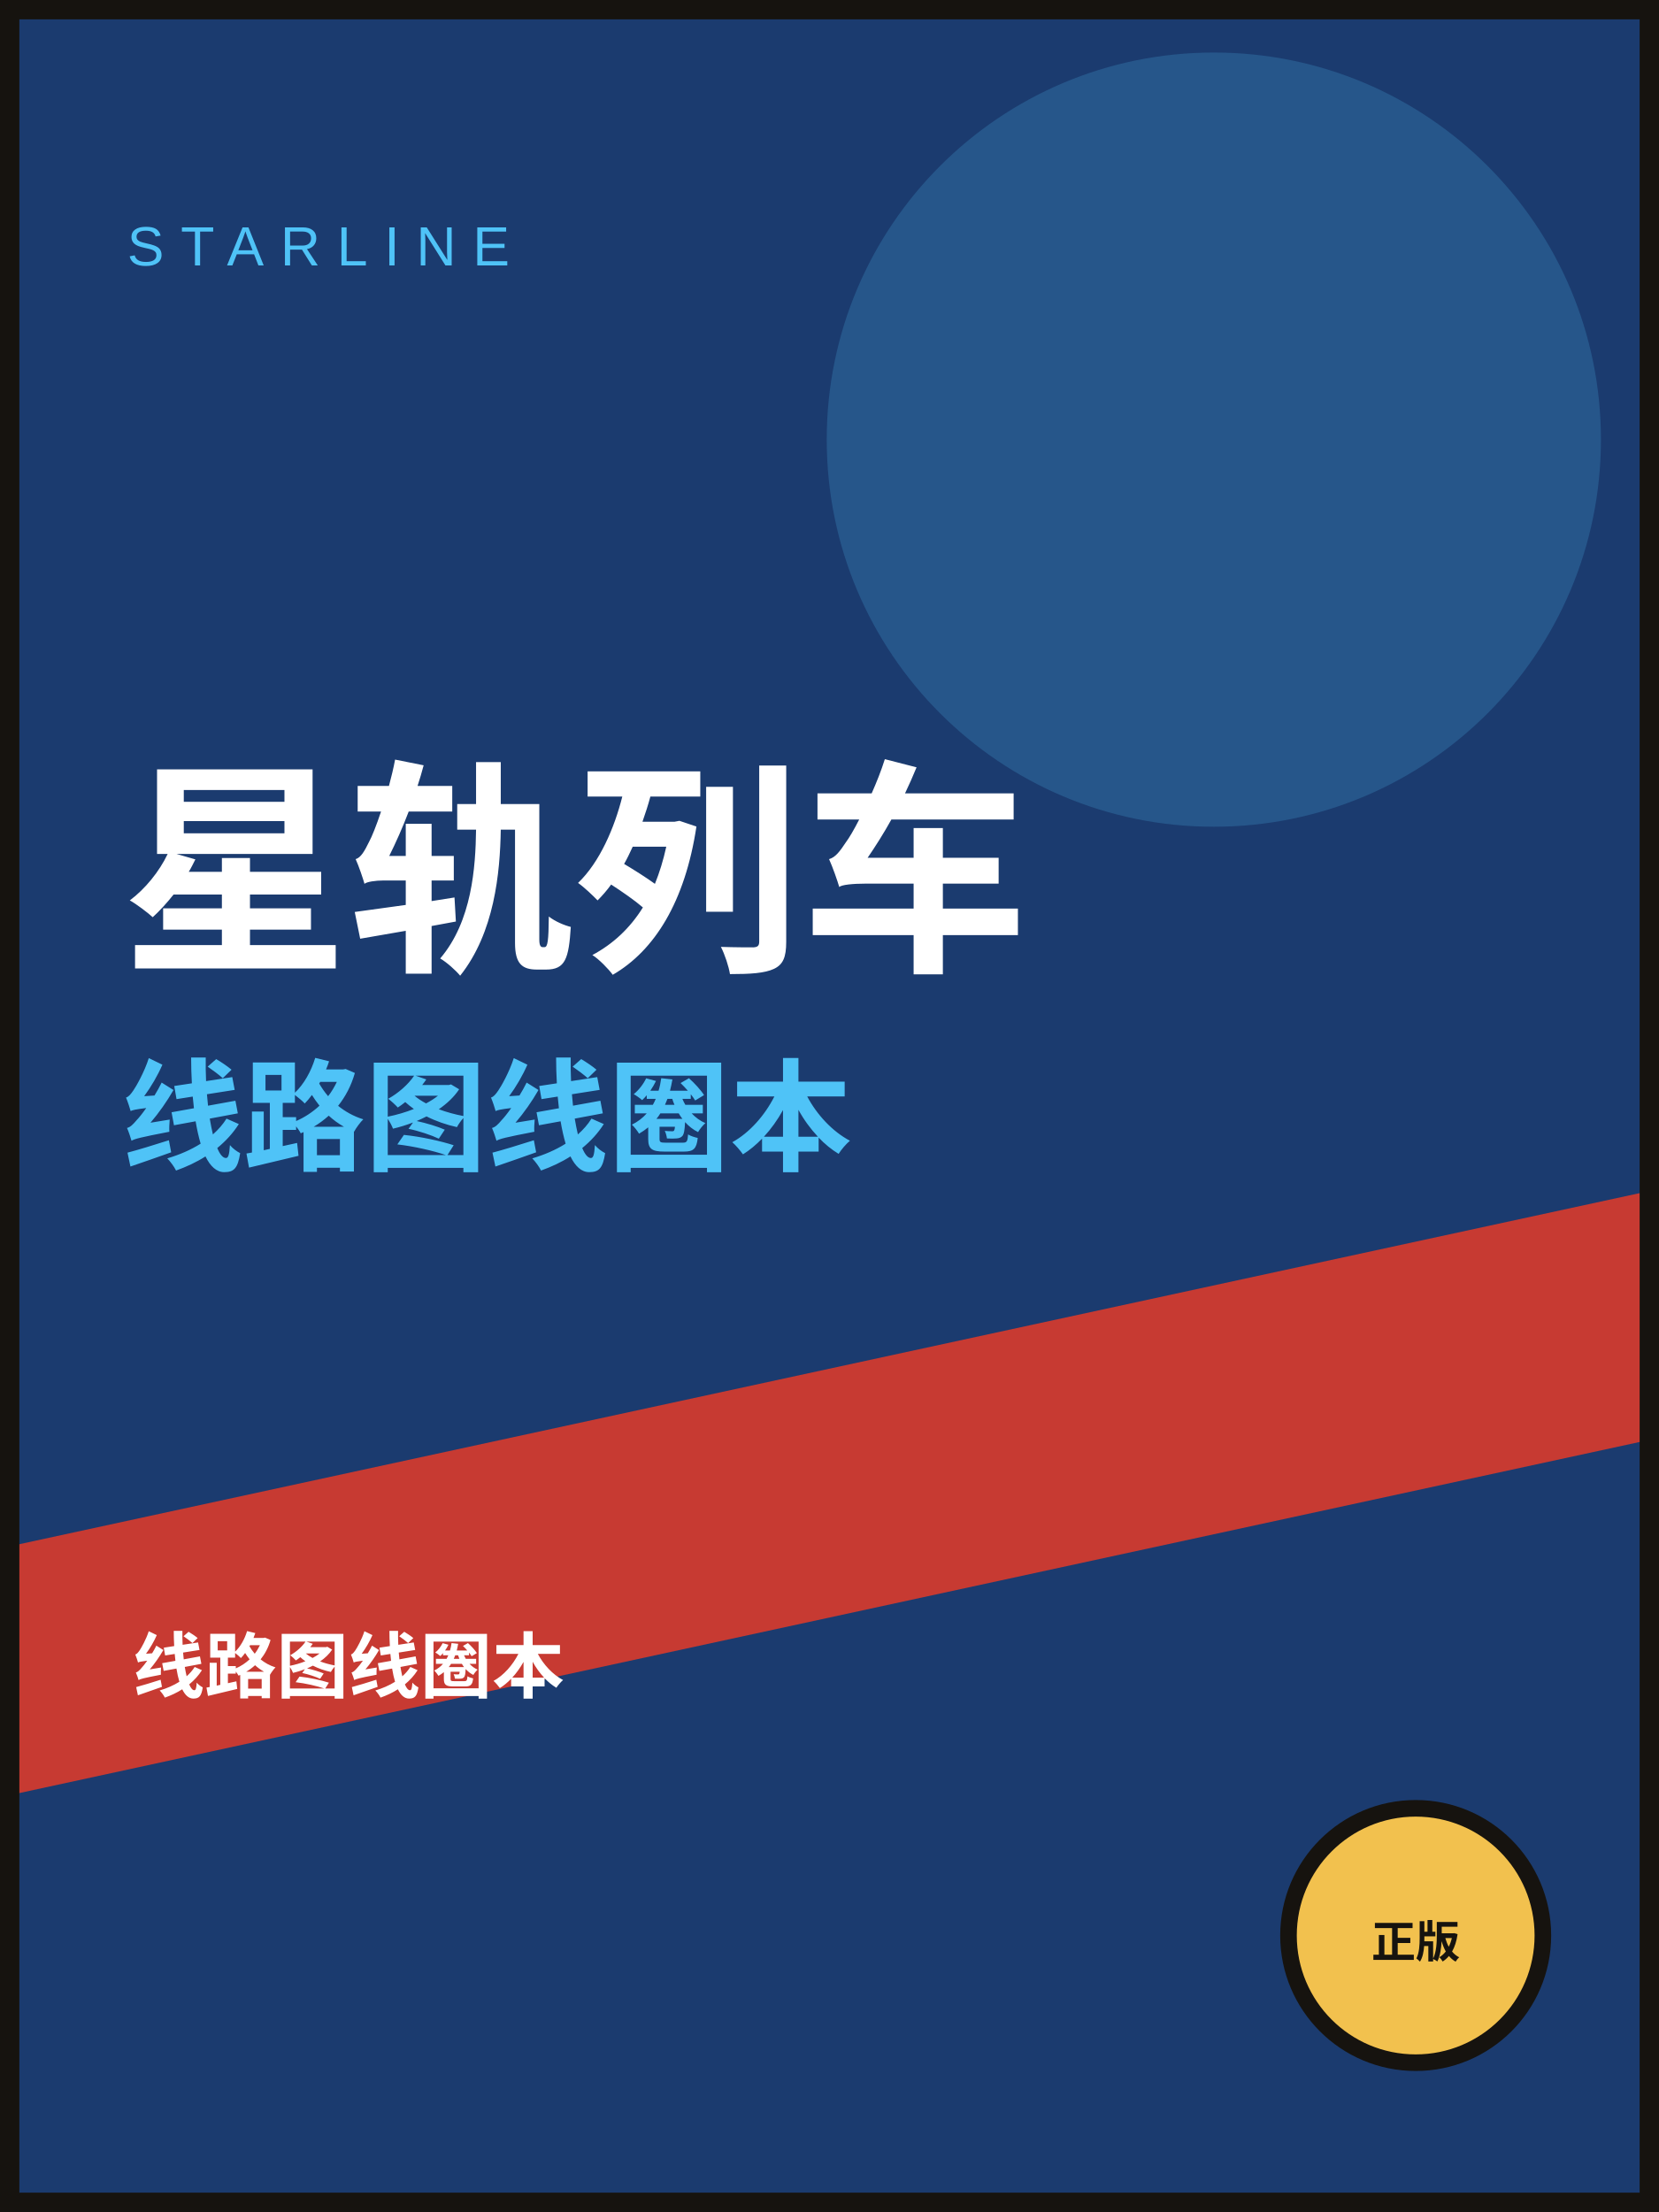
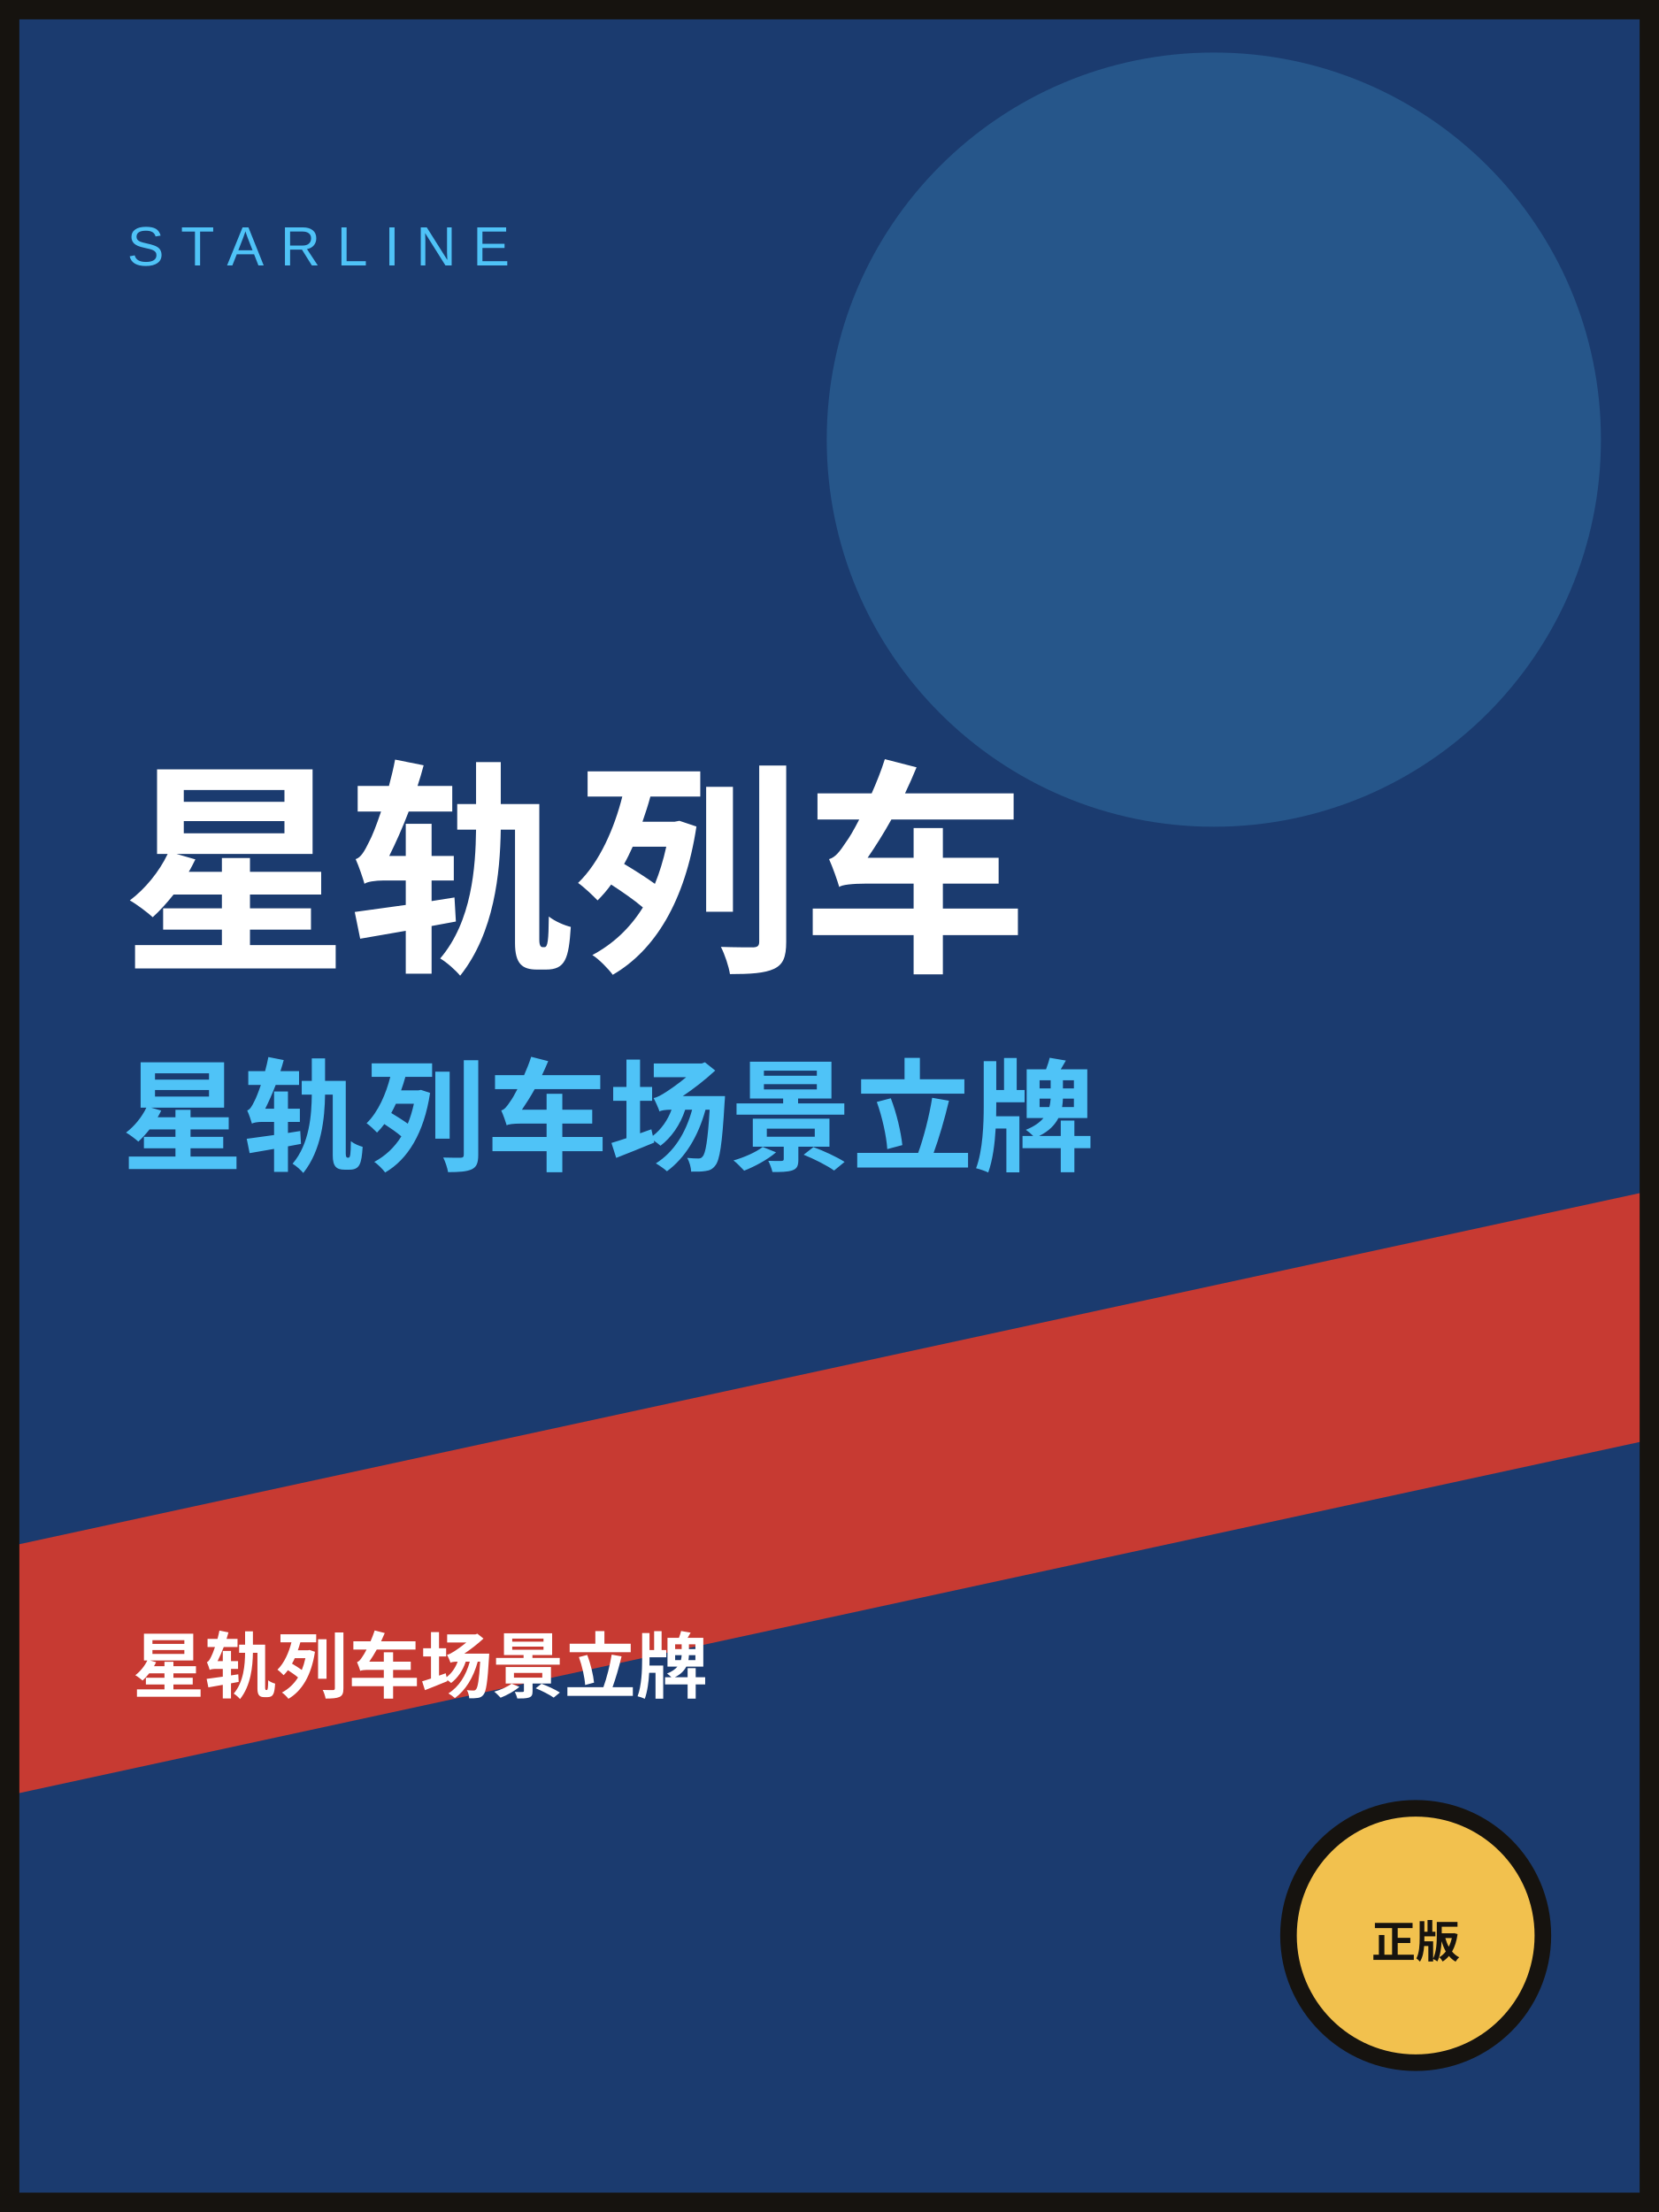
<svg xmlns="http://www.w3.org/2000/svg" width="600" height="800" viewBox="0 0 600 800">
  <rect width="600" height="800" fill="#1B3B6F" />
  <circle cx="439" cy="159" r="140" fill="#4FC3F7" opacity="0.20" />
  <path d="M0 560 L600 430 L600 520 L0 650 Z" fill="#D93A2B" opacity="0.9" />
  <text x="46" y="96" font-family="Arial" font-size="20" fill="#4FC3F7" letter-spacing="6">STARLINE</text>
  <text x="44" y="345" font-family="Microsoft YaHei, sans-serif" font-size="82" font-weight="900" fill="#ffffff">星轨列车</text>
-   <text x="44" y="420" font-family="Microsoft YaHei, sans-serif" font-size="44" font-weight="700" fill="#4FC3F7">线路图线圈本</text>
-   <text x="48" y="612" font-family="Microsoft YaHei, sans-serif" font-size="26" font-weight="700" fill="#ffffff">线路图线圈本</text>
+   <text x="44" y="420" font-family="Microsoft YaHei, sans-serif" font-size="44" font-weight="700" fill="#4FC3F7">星轨列车场景立牌</text>
+   <text x="48" y="612" font-family="Microsoft YaHei, sans-serif" font-size="26" font-weight="700" fill="#ffffff">星轨列车场景立牌</text>
  <rect width="600" height="800" fill="none" stroke="#16130F" stroke-width="14" />
  <circle cx="512" cy="700" r="46" fill="#F2C14E" stroke="#16130F" stroke-width="6" />
  <text x="512" y="708" text-anchor="middle" font-family="Microsoft YaHei, sans-serif" font-size="16" font-weight="900" fill="#16130F">正版</text>
</svg>
